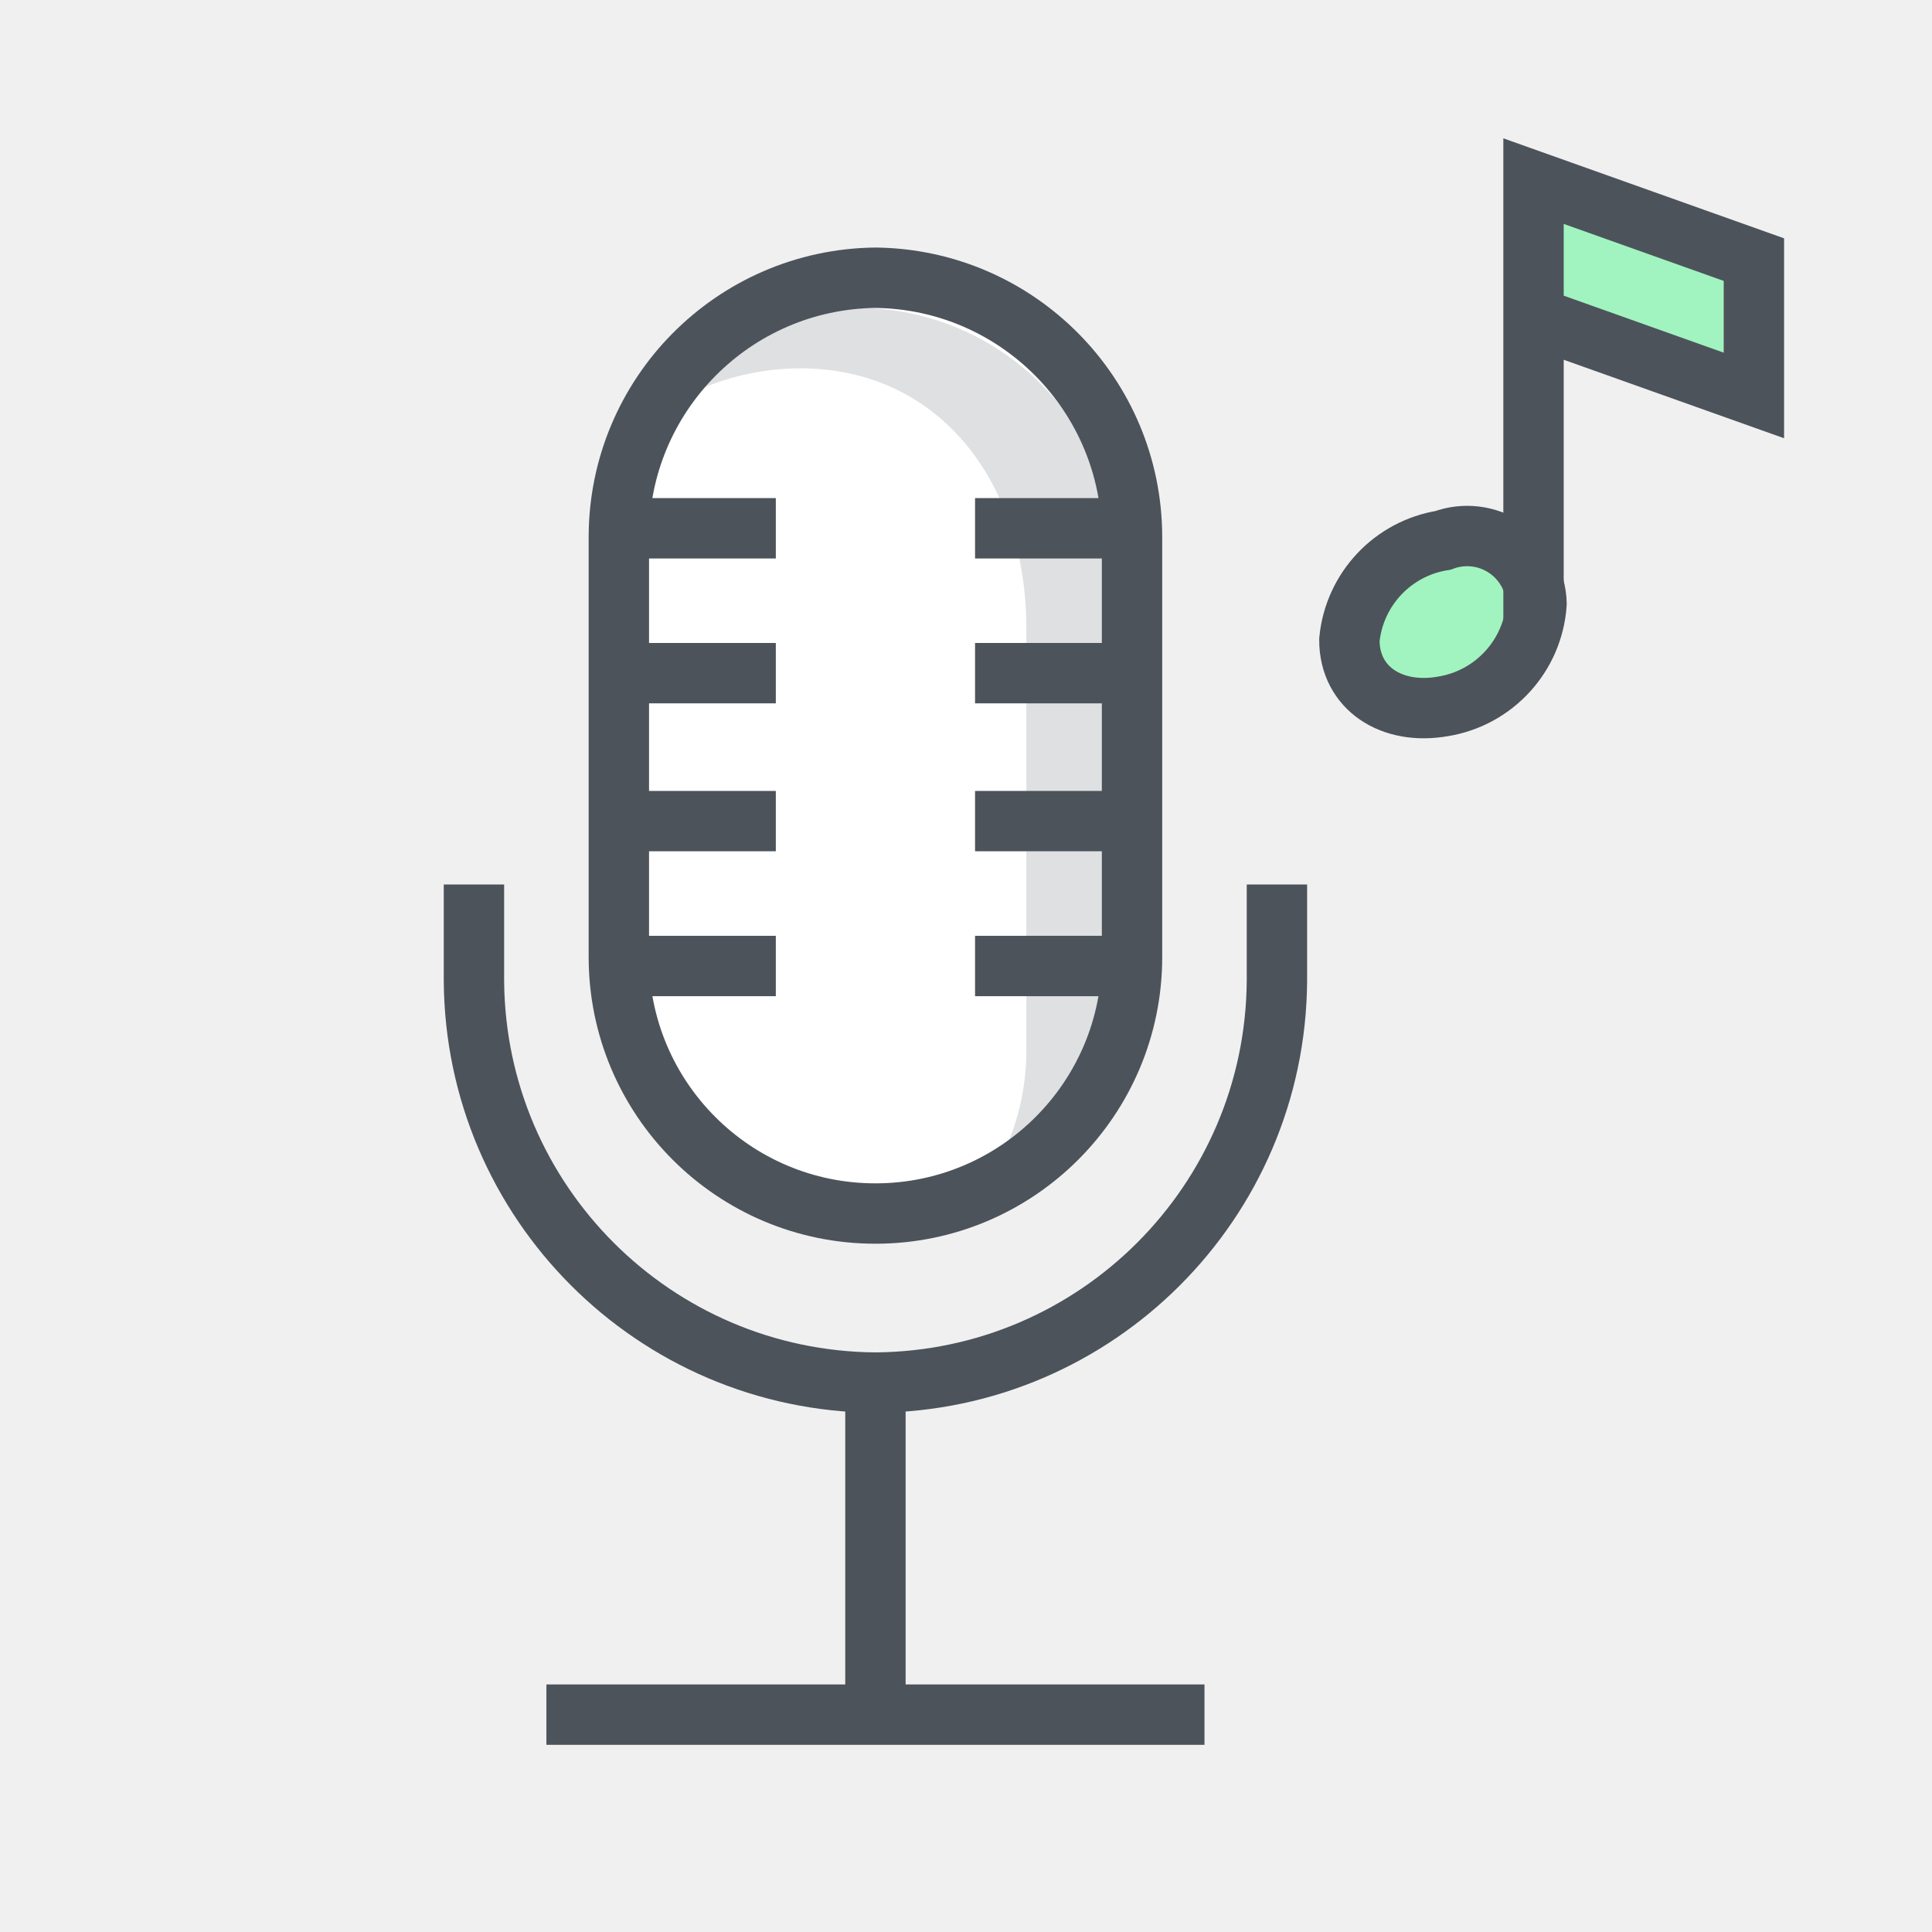
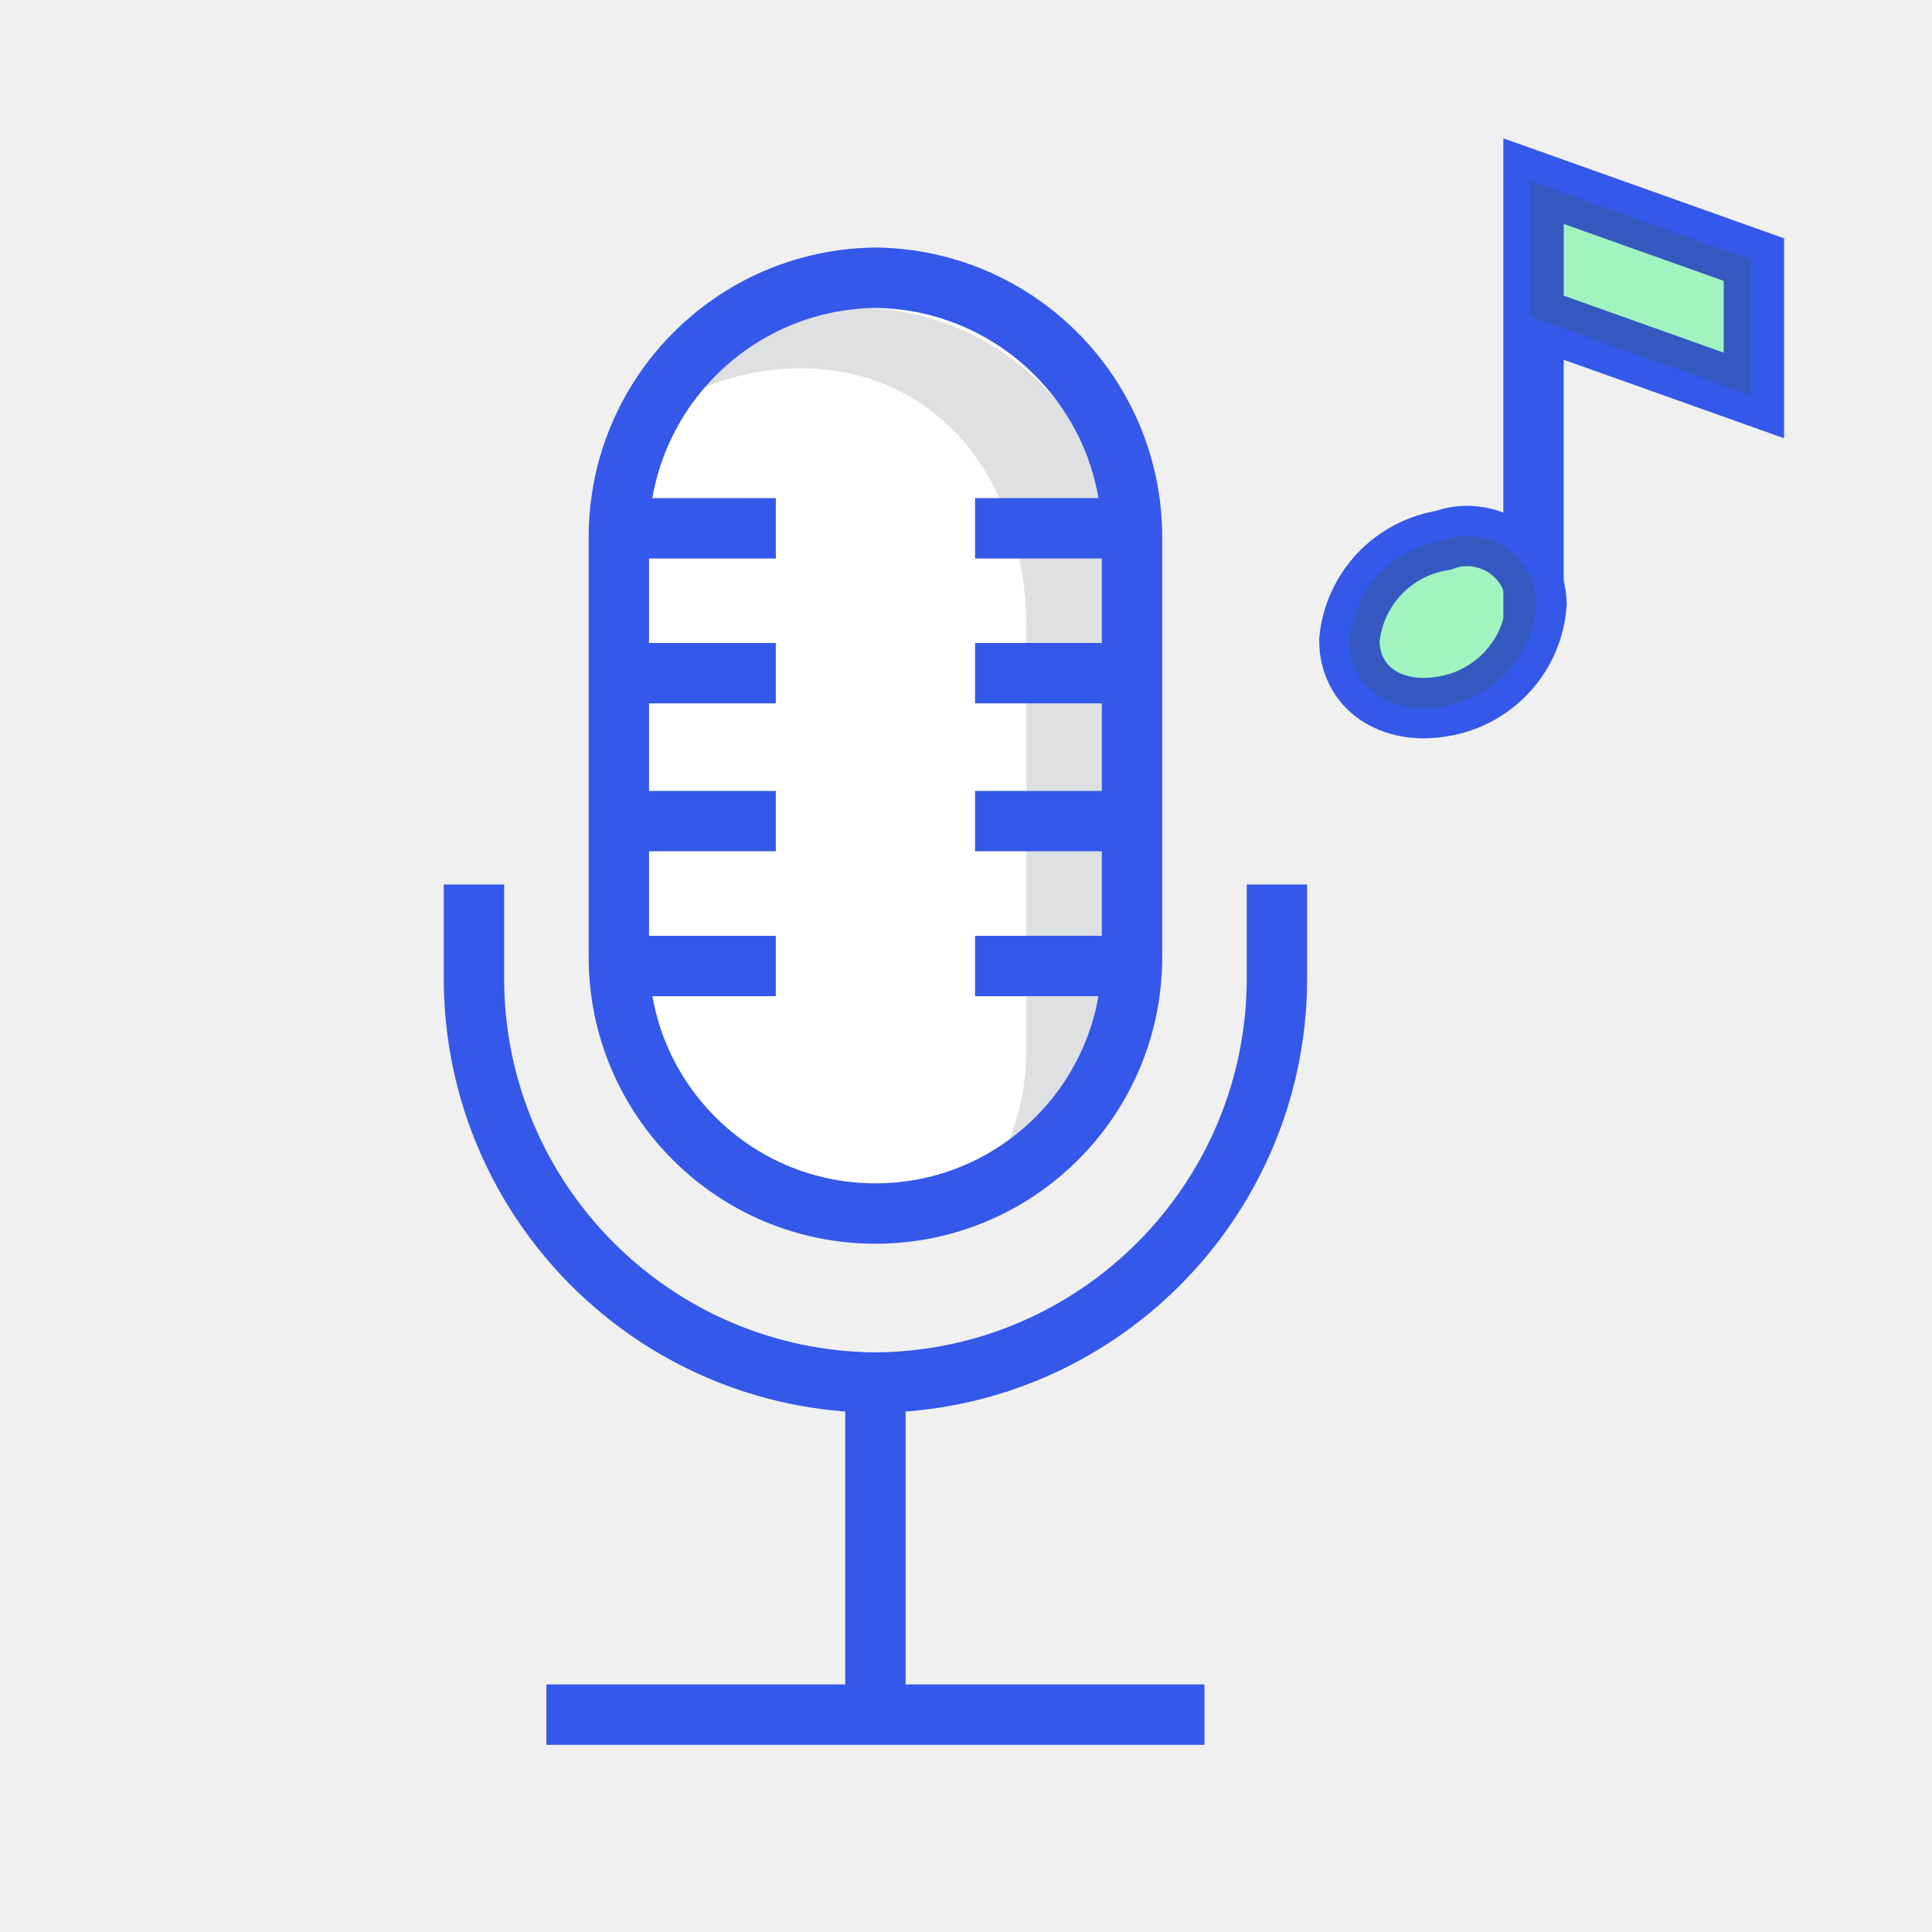
<svg xmlns="http://www.w3.org/2000/svg" viewBox="0 0 64 64">
  <defs>
-     <style>.cls-4{fill:none;stroke:#4d535b;stroke-miterlimit:10;stroke-width:2px}</style>
+     <style>.cls-4{fill:none;stroke:#3458EA;stroke-miterlimit:10;stroke-width:2px}</style>
  </defs>
  <g style="isolation:isolate">
    <g id="white">
      <path d="M29 9.2a8.6 8.6 0 018.5 8.6v13.9a8.5 8.5 0 01-8.5 8.5 8.5 8.5 0 01-8.5-8.5V17.8A8.6 8.6 0 0129 9.2z" fill="#fff" />
      <path d="M28.5 10.2a8.5 8.5 0 00-6.9 3.6 8.4 8.4 0 014.9-1.6c4.7 0 7.5 3.9 7.5 8.6v13.9a8 8 0 01-1.6 4.9c2.2-1.5 4.6-4 4.6-6.9V18.8a8.6 8.6 0 00-8.5-8.6z" fill="#dee0e2" />
    </g>
    <g id="stroke">
      <path class="cls-4" d="M42.3 29.3v3.2A13.4 13.4 0 0129 45.8a13.4 13.4 0 01-13.3-13.3v-3.2M29 45.8v10.5m-10.9.5h21.8" />
      <path class="cls-4" d="M29 9.2a8.6 8.6 0 018.5 8.6v13.9a8.5 8.5 0 01-8.5 8.5 8.5 8.5 0 01-8.5-8.5V17.8A8.6 8.6 0 0129 9.2zm-8.1 8.3h4.8m-4.8 4.8h4.8m-4.8 4.9h4.8M20.9 32h4.8m6.6-14.5h4.8m-4.8 4.8h4.8m-4.8 4.9h4.8M32.3 32h4.8m10.7-14.1a2.3 2.3 0 013.1 2.1 3.7 3.7 0 01-3.1 3.4c-1.7.3-3.1-.6-3.1-2.2a3.7 3.7 0 013.1-3.3z" />
      <path class="cls-4" d="M50.8 10.5l7.3 2.6V8.6L50.8 6v14.7" />
    </g>
    <path d="M47.8 17.9a2.3 2.3 0 013.1 2.1 3.7 3.7 0 01-3.1 3.4c-1.7.3-3.1-.6-3.1-2.2a3.7 3.7 0 013.1-3.3zm2.9-7.4l7.3 2.6V8.6L50.7 6" style="mix-blend-mode:darken" fill="#a1f4c0" id="flah" />
  </g>
</svg>
